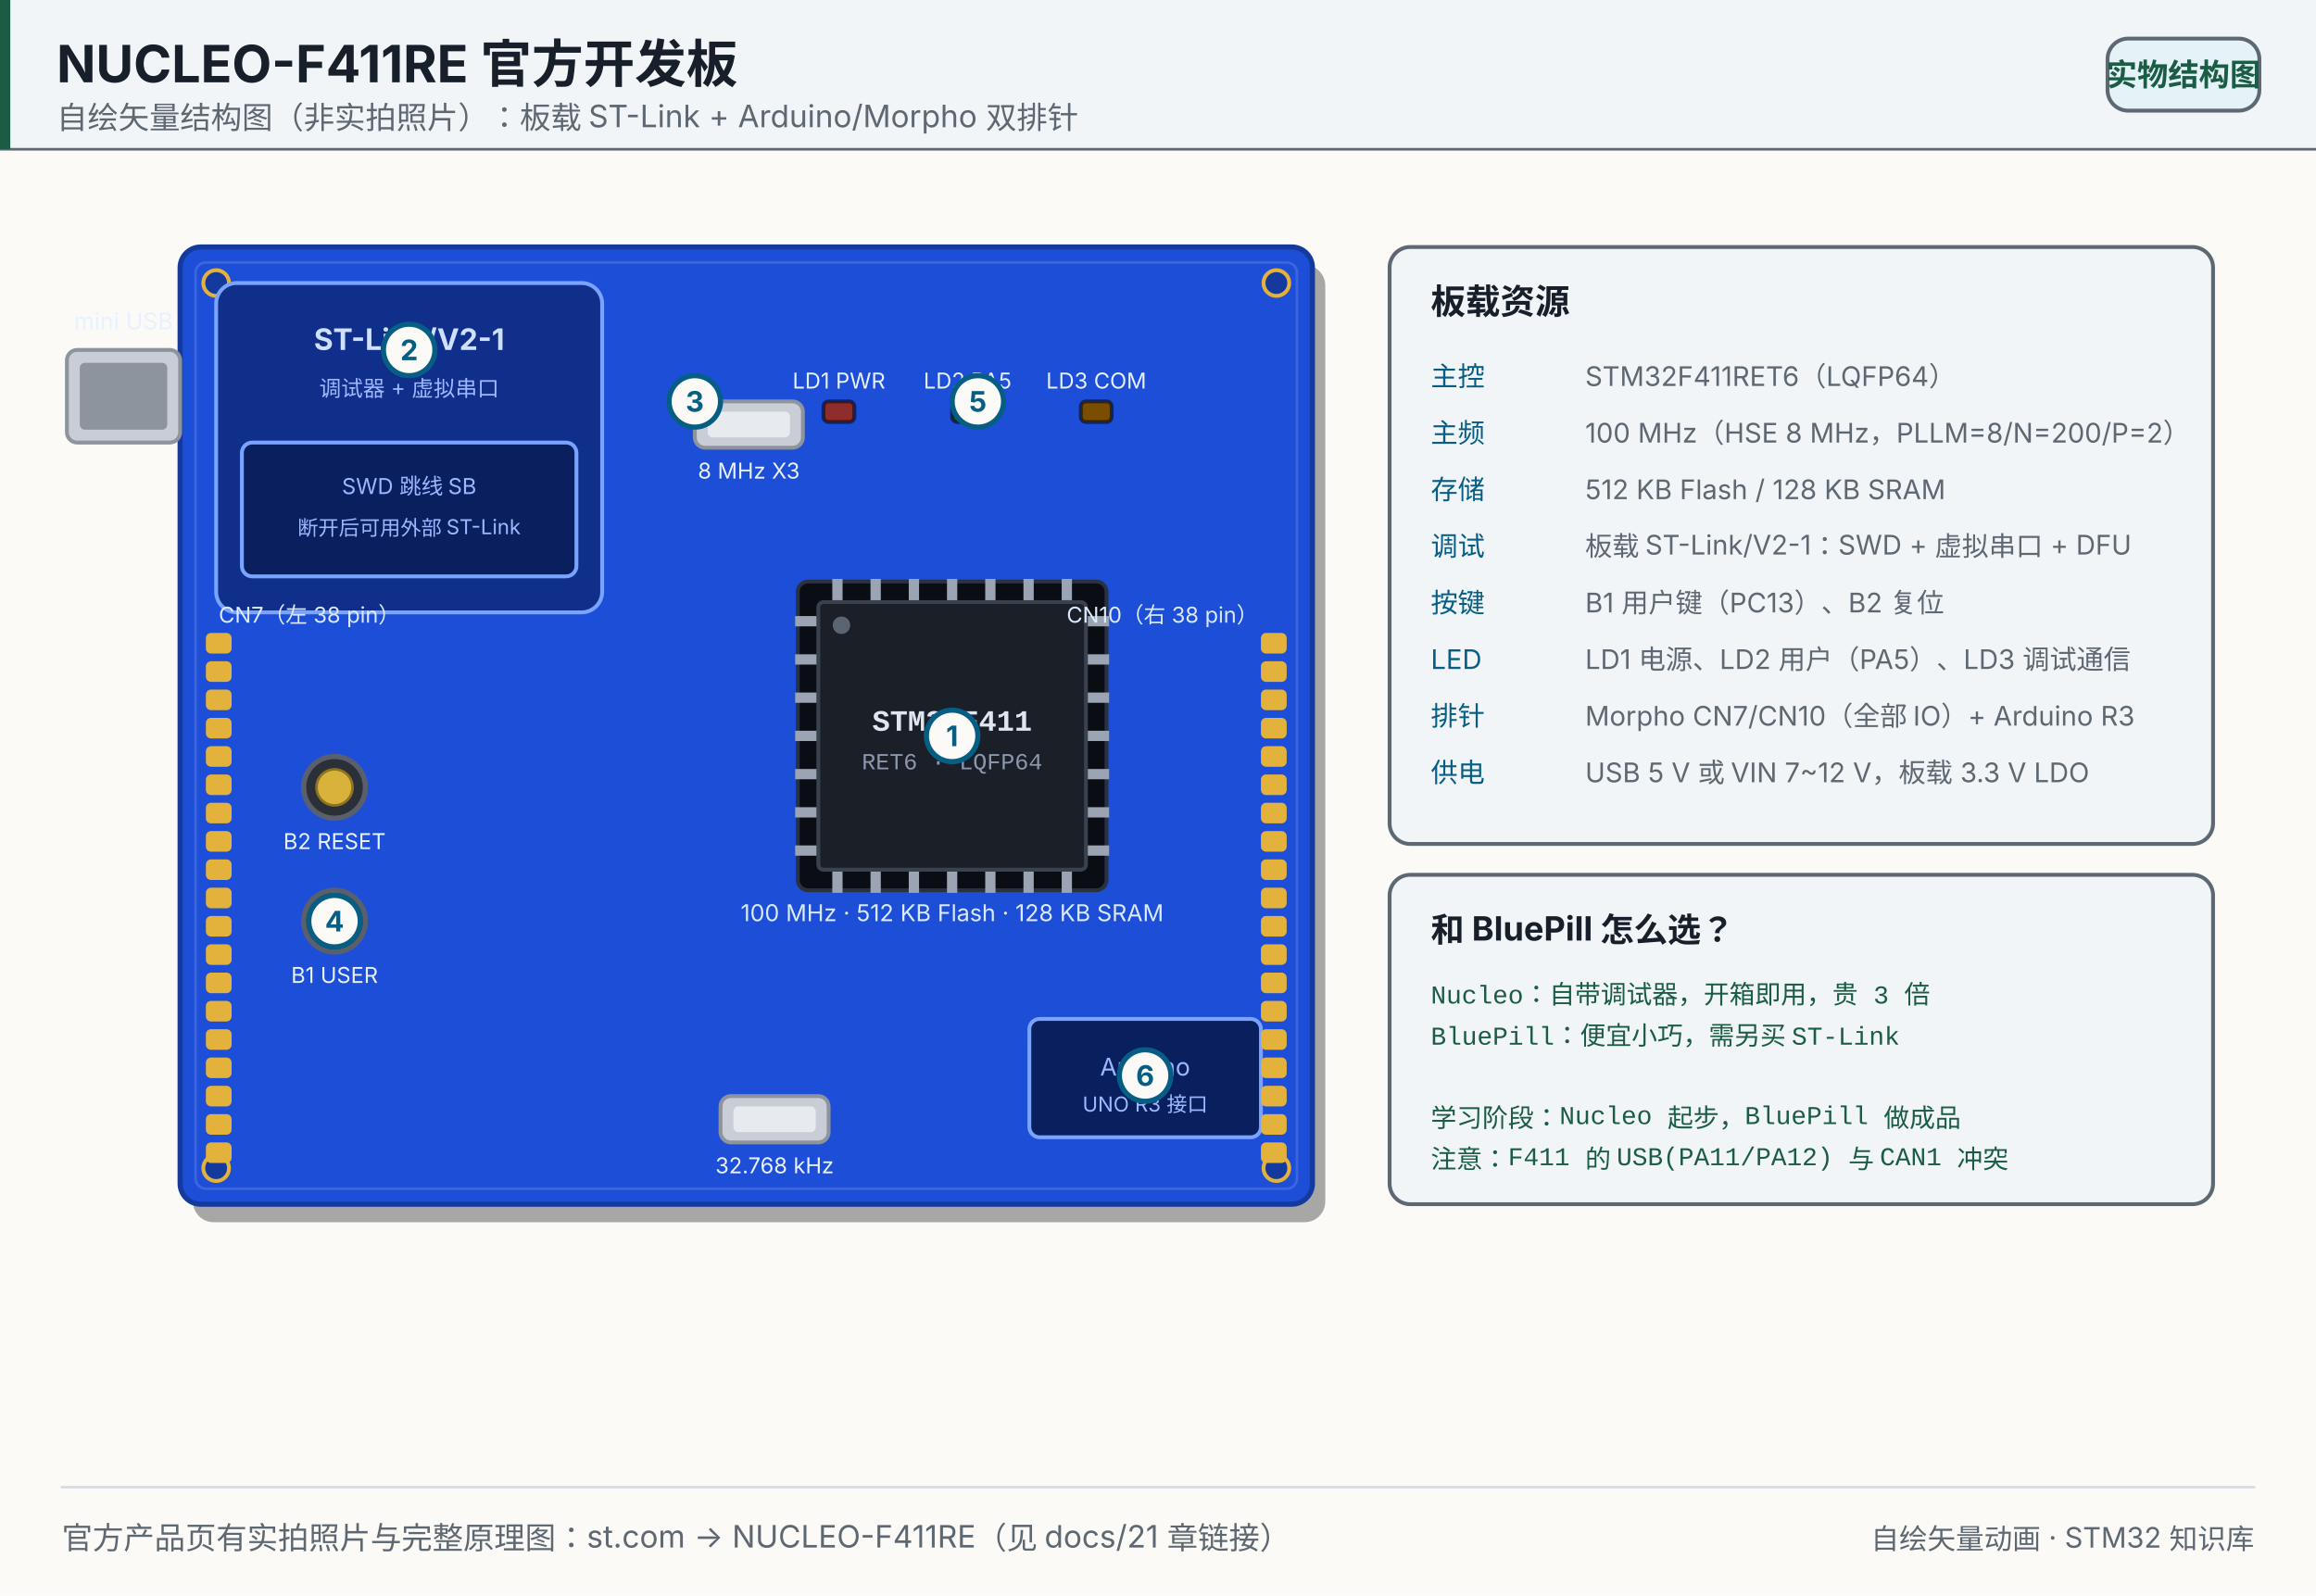
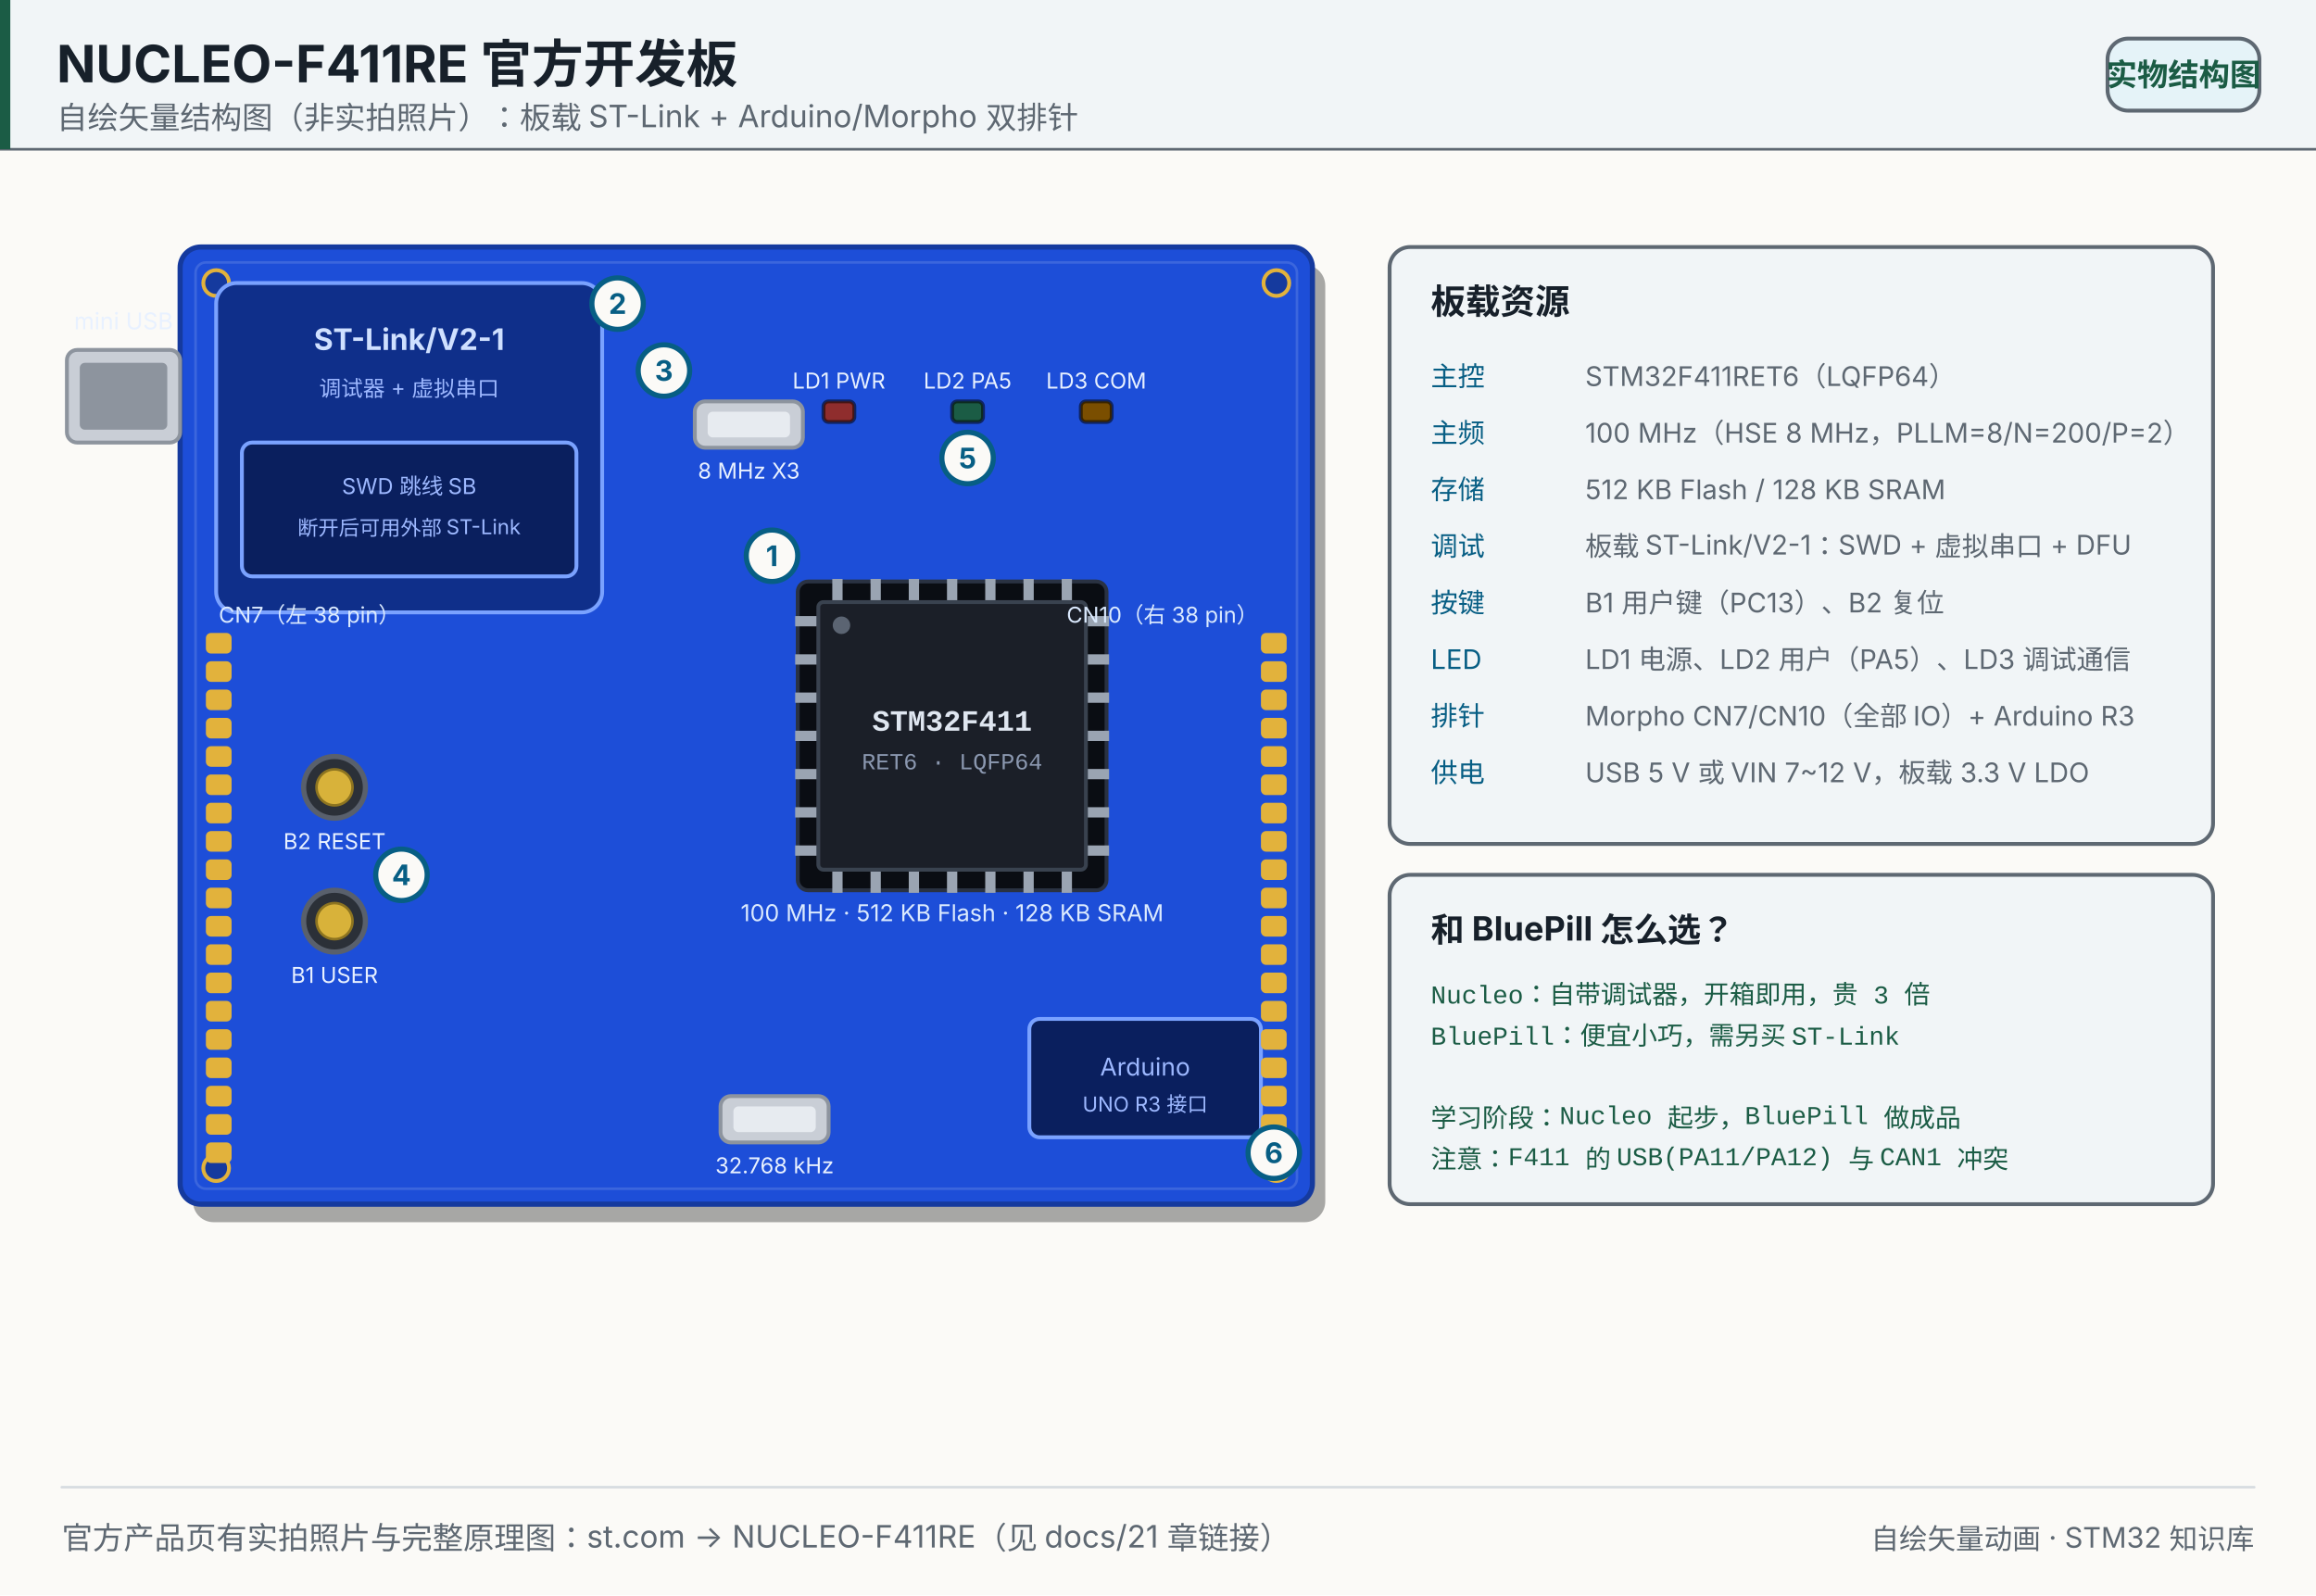
<svg xmlns="http://www.w3.org/2000/svg" width="900" height="620" viewBox="0 0 900 620" role="img" aria-label="NUCLEO-F411RE 官方开发板">
  <rect x="0" y="0" width="900" height="620" fill="#fbfaf7" />
  <rect x="0" y="0" width="900" height="58" fill="#f1f5f7" opacity="1" />
  <line x1="0" y1="58" x2="900" y2="58" stroke="#5e6872" stroke-width="1" stroke-linecap="round" opacity="1" />
  <rect x="0" y="0" width="4" height="58" fill="#1b5c45" opacity="1" />
  <text x="22" y="32" font-size="20" fill="#17202a" text-anchor="start" opacity="1" font-family="'PingFang SC','Hiragino Sans GB','Microsoft YaHei',system-ui,-apple-system,'Segoe UI',sans-serif" font-weight="700">NUCLEO-F411RE 官方开发板</text>
  <text x="22" y="50" font-size="12" fill="#5e6872" text-anchor="start" opacity="1" font-family="'PingFang SC','Hiragino Sans GB','Microsoft YaHei',system-ui,-apple-system,'Segoe UI',sans-serif">自绘矢量结构图（非实拍照片）：板载 ST-Link + Arduino/Morpho 双排针</text>
  <rect x="819" y="15" width="59" height="28" fill="#e5f3f8" opacity="1" rx="8" stroke="#5e6872" stroke-width="1.5" />
  <text x="848.5" y="33.32" font-size="12" fill="#1b5c45" text-anchor="middle" opacity="1" font-family="'PingFang SC','Hiragino Sans GB','Microsoft YaHei',system-ui,-apple-system,'Segoe UI',sans-serif" font-weight="600">实物结构图</text>
  <rect x="75" y="103" width="440" height="372" fill="#00000055" opacity="1" rx="8" />
  <rect x="70" y="96" width="440" height="372" fill="#1d4ed8" opacity="1" rx="8" stroke="#153a9e" stroke-width="2" />
  <rect x="76" y="102" width="428" height="360" fill="none" opacity="1" rx="4" stroke="#ffffff22" stroke-width="1" />
  <circle cx="84" cy="110" r="5" fill="#153a9e" opacity="1" stroke="#e2b23c" stroke-width="1.5" />
  <circle cx="496" cy="110" r="5" fill="#153a9e" opacity="1" stroke="#e2b23c" stroke-width="1.5" />
  <circle cx="84" cy="454" r="5" fill="#153a9e" opacity="1" stroke="#e2b23c" stroke-width="1.5" />
  <circle cx="496" cy="454" r="5" fill="#153a9e" opacity="1" stroke="#e2b23c" stroke-width="1.5" />
  <rect x="84" y="110" width="150" height="128" fill="#0f2f8a" opacity="1" rx="8" stroke="#7aa2ff" stroke-width="1.5" />
  <text x="159" y="136" font-size="11.5" fill="#cfe0ff" text-anchor="middle" opacity="1" font-family="'PingFang SC','Hiragino Sans GB','Microsoft YaHei',system-ui,-apple-system,'Segoe UI',sans-serif" font-weight="700">ST-Link/V2-1</text>
  <text x="159" y="154" font-size="8.5" fill="#9db8ff" text-anchor="middle" opacity="1" font-family="'PingFang SC','Hiragino Sans GB','Microsoft YaHei',system-ui,-apple-system,'Segoe UI',sans-serif">调试器 + 虚拟串口</text>
  <rect x="26" y="136" width="44" height="36" fill="#c9ced6" opacity="1" rx="4" stroke="#8d949e" stroke-width="1.5" />
  <rect x="31" y="141" width="34" height="26" fill="#8d949e" opacity="1" rx="2" />
  <text x="48" y="128" font-size="9" fill="#e8f1ff" text-anchor="middle" opacity="1" font-family="'PingFang SC','Hiragino Sans GB','Microsoft YaHei',system-ui,-apple-system,'Segoe UI',sans-serif">mini USB</text>
  <rect x="94" y="172" width="130" height="52" fill="#0a1f5e" opacity="1" rx="4" stroke="#7aa2ff" stroke-width="1.5" />
  <text x="159" y="192" font-size="8.5" fill="#9db8ff" text-anchor="middle" opacity="1" font-family="'PingFang SC','Hiragino Sans GB','Microsoft YaHei',system-ui,-apple-system,'Segoe UI',sans-serif">SWD 跳线 SB</text>
  <text x="159" y="208" font-size="8" fill="#9db8ff" text-anchor="middle" opacity="1" font-family="'PingFang SC','Hiragino Sans GB','Microsoft YaHei',system-ui,-apple-system,'Segoe UI',sans-serif">断开后可用外部 ST-Link</text>
  <rect x="310" y="226" width="120" height="120" fill="#0a0d13" opacity="1" rx="4" stroke="#2a3242" stroke-width="1.5" />
  <rect x="309" y="239.429" width="9" height="4" fill="#9aa4b2" opacity="1" />
  <rect x="422" y="239.429" width="9" height="4" fill="#9aa4b2" opacity="1" />
  <rect x="323.429" y="225" width="4" height="9" fill="#9aa4b2" opacity="1" />
  <rect x="323.429" y="338" width="4" height="9" fill="#9aa4b2" opacity="1" />
  <rect x="309" y="254.286" width="9" height="4" fill="#9aa4b2" opacity="1" />
  <rect x="422" y="254.286" width="9" height="4" fill="#9aa4b2" opacity="1" />
  <rect x="338.286" y="225" width="4" height="9" fill="#9aa4b2" opacity="1" />
  <rect x="338.286" y="338" width="4" height="9" fill="#9aa4b2" opacity="1" />
  <rect x="309" y="269.143" width="9" height="4" fill="#9aa4b2" opacity="1" />
  <rect x="422" y="269.143" width="9" height="4" fill="#9aa4b2" opacity="1" />
  <rect x="353.143" y="225" width="4" height="9" fill="#9aa4b2" opacity="1" />
  <rect x="353.143" y="338" width="4" height="9" fill="#9aa4b2" opacity="1" />
  <rect x="309" y="284" width="9" height="4" fill="#9aa4b2" opacity="1" />
  <rect x="422" y="284" width="9" height="4" fill="#9aa4b2" opacity="1" />
  <rect x="368" y="225" width="4" height="9" fill="#9aa4b2" opacity="1" />
  <rect x="368" y="338" width="4" height="9" fill="#9aa4b2" opacity="1" />
  <rect x="309" y="298.857" width="9" height="4" fill="#9aa4b2" opacity="1" />
  <rect x="422" y="298.857" width="9" height="4" fill="#9aa4b2" opacity="1" />
  <rect x="382.857" y="225" width="4" height="9" fill="#9aa4b2" opacity="1" />
  <rect x="382.857" y="338" width="4" height="9" fill="#9aa4b2" opacity="1" />
  <rect x="309" y="313.714" width="9" height="4" fill="#9aa4b2" opacity="1" />
  <rect x="422" y="313.714" width="9" height="4" fill="#9aa4b2" opacity="1" />
  <rect x="397.714" y="225" width="4" height="9" fill="#9aa4b2" opacity="1" />
  <rect x="397.714" y="338" width="4" height="9" fill="#9aa4b2" opacity="1" />
  <rect x="309" y="328.571" width="9" height="4" fill="#9aa4b2" opacity="1" />
  <rect x="422" y="328.571" width="9" height="4" fill="#9aa4b2" opacity="1" />
  <rect x="412.571" y="225" width="4" height="9" fill="#9aa4b2" opacity="1" />
  <rect x="412.571" y="338" width="4" height="9" fill="#9aa4b2" opacity="1" />
  <rect x="318" y="234" width="104" height="104" fill="#1b1f28" opacity="1" rx="2" stroke="#39424f" stroke-width="1.5" />
  <circle cx="327" cy="243" r="3.4" fill="#5b6472" opacity="1" />
  <text x="370" y="284" font-size="11.5" fill="#dfe6f0" text-anchor="middle" opacity="1" font-family="ui-monospace,SFMono-Regular,'JetBrains Mono',Consolas,'Courier New',monospace" font-weight="700">STM32F411</text>
  <text x="370" y="299" font-size="9" fill="#8b98b0" text-anchor="middle" opacity="1" font-family="ui-monospace,SFMono-Regular,'JetBrains Mono',Consolas,'Courier New',monospace">RET6 · LQFP64</text>
+   <circle cx="300" cy="216" r="10" fill="#fbfaf7" opacity="1" stroke="#075e84" stroke-width="2" />
+   <text x="300" y="220" font-size="11" fill="#075e84" text-anchor="middle" opacity="1" font-family="'PingFang SC','Hiragino Sans GB','Microsoft YaHei',system-ui,-apple-system,'Segoe UI',sans-serif" font-weight="700">1</text>
  <text x="370" y="358" font-size="9" fill="#dbeafe" text-anchor="middle" opacity="1" font-family="'PingFang SC','Hiragino Sans GB','Microsoft YaHei',system-ui,-apple-system,'Segoe UI',sans-serif">100 MHz · 512 KB Flash · 128 KB SRAM</text>
  <rect x="270" y="156" width="42" height="18" fill="#c9ced6" opacity="1" rx="4" stroke="#8d949e" stroke-width="1.5" />
  <rect x="275" y="160" width="32" height="10" fill="#e7ebf0" opacity="1" rx="2" />
  <text x="291" y="186" font-size="8.5" fill="#e8f1ff" text-anchor="middle" opacity="1" font-family="'PingFang SC','Hiragino Sans GB','Microsoft YaHei',system-ui,-apple-system,'Segoe UI',sans-serif">8 MHz X3</text>
+   <circle cx="258" cy="144" r="10" fill="#fbfaf7" opacity="1" stroke="#075e84" stroke-width="2" />
+   <text x="258" y="148" font-size="11" fill="#075e84" text-anchor="middle" opacity="1" font-family="'PingFang SC','Hiragino Sans GB','Microsoft YaHei',system-ui,-apple-system,'Segoe UI',sans-serif" font-weight="700">3</text>
  <rect x="280" y="426" width="42" height="18" fill="#c9ced6" opacity="1" rx="4" stroke="#8d949e" stroke-width="1.5" />
  <rect x="285" y="430" width="32" height="10" fill="#e7ebf0" opacity="1" rx="2" />
  <text x="301" y="456" font-size="8.5" fill="#e8f1ff" text-anchor="middle" opacity="1" font-family="'PingFang SC','Hiragino Sans GB','Microsoft YaHei',system-ui,-apple-system,'Segoe UI',sans-serif">32.768 kHz</text>
  <circle cx="130" cy="306" r="12" fill="#2b3038" opacity="1" stroke="#59606c" stroke-width="2" />
  <circle cx="130" cy="306" r="7" fill="#d8b23a" opacity="1" stroke="#8d7420" stroke-width="1" />
  <text x="130" y="330" font-size="8.5" fill="#e8f1ff" text-anchor="middle" opacity="1" font-family="'PingFang SC','Hiragino Sans GB','Microsoft YaHei',system-ui,-apple-system,'Segoe UI',sans-serif">B2 RESET</text>
  <circle cx="130" cy="358" r="12" fill="#2b3038" opacity="1" stroke="#59606c" stroke-width="2" />
  <circle cx="130" cy="358" r="7" fill="#d8b23a" opacity="1" stroke="#8d7420" stroke-width="1" />
  <text x="130" y="382" font-size="8.5" fill="#e8f1ff" text-anchor="middle" opacity="1" font-family="'PingFang SC','Hiragino Sans GB','Microsoft YaHei',system-ui,-apple-system,'Segoe UI',sans-serif">B1 USER</text>
+   <circle cx="156" cy="340" r="10" fill="#fbfaf7" opacity="1" stroke="#075e84" stroke-width="2" />
+   <text x="156" y="344" font-size="11" fill="#075e84" text-anchor="middle" opacity="1" font-family="'PingFang SC','Hiragino Sans GB','Microsoft YaHei',system-ui,-apple-system,'Segoe UI',sans-serif" font-weight="700">4</text>
  <rect x="370" y="156" width="12" height="8" fill="#1b5c45" opacity="1" rx="2" stroke="#00000088" stroke-width="1.5" />
  <text x="376" y="151" font-size="8.5" fill="#e8f1ff" text-anchor="middle" opacity="1" font-family="'PingFang SC','Hiragino Sans GB','Microsoft YaHei',system-ui,-apple-system,'Segoe UI',sans-serif">LD2 PA5</text>
+   <circle cx="376" cy="178" r="10" fill="#fbfaf7" opacity="1" stroke="#075e84" stroke-width="2" />
+   <text x="376" y="182" font-size="11" fill="#075e84" text-anchor="middle" opacity="1" font-family="'PingFang SC','Hiragino Sans GB','Microsoft YaHei',system-ui,-apple-system,'Segoe UI',sans-serif" font-weight="700">5</text>
  <rect x="320" y="156" width="12" height="8" fill="#8f2d2d" opacity="1" rx="2" stroke="#00000088" stroke-width="1.5" />
  <text x="326" y="151" font-size="8.5" fill="#e8f1ff" text-anchor="middle" opacity="1" font-family="'PingFang SC','Hiragino Sans GB','Microsoft YaHei',system-ui,-apple-system,'Segoe UI',sans-serif">LD1 PWR</text>
  <rect x="420" y="156" width="12" height="8" fill="#7a4e00" opacity="1" rx="2" stroke="#00000088" stroke-width="1.5" />
  <text x="426" y="151" font-size="8.5" fill="#e8f1ff" text-anchor="middle" opacity="1" font-family="'PingFang SC','Hiragino Sans GB','Microsoft YaHei',system-ui,-apple-system,'Segoe UI',sans-serif">LD3 COM</text>
  <rect x="400" y="396" width="90" height="46" fill="#0a1f5e" opacity="1" rx="4" stroke="#7aa2ff" stroke-width="1.5" />
  <text x="445" y="418" font-size="9.5" fill="#9db8ff" text-anchor="middle" opacity="1" font-family="'PingFang SC','Hiragino Sans GB','Microsoft YaHei',system-ui,-apple-system,'Segoe UI',sans-serif">Arduino</text>
  <text x="445" y="432" font-size="8" fill="#9db8ff" text-anchor="middle" opacity="1" font-family="'PingFang SC','Hiragino Sans GB','Microsoft YaHei',system-ui,-apple-system,'Segoe UI',sans-serif">UNO R3 接口</text>
  <rect x="80" y="246" width="10" height="8" fill="#e2b23c" opacity="1" rx="2" />
  <rect x="490" y="246" width="10" height="8" fill="#e2b23c" opacity="1" rx="2" />
  <rect x="80" y="257" width="10" height="8" fill="#e2b23c" opacity="1" rx="2" />
  <rect x="490" y="257" width="10" height="8" fill="#e2b23c" opacity="1" rx="2" />
  <rect x="80" y="268" width="10" height="8" fill="#e2b23c" opacity="1" rx="2" />
  <rect x="490" y="268" width="10" height="8" fill="#e2b23c" opacity="1" rx="2" />
  <rect x="80" y="279" width="10" height="8" fill="#e2b23c" opacity="1" rx="2" />
  <rect x="490" y="279" width="10" height="8" fill="#e2b23c" opacity="1" rx="2" />
  <rect x="80" y="290" width="10" height="8" fill="#e2b23c" opacity="1" rx="2" />
  <rect x="490" y="290" width="10" height="8" fill="#e2b23c" opacity="1" rx="2" />
  <rect x="80" y="301" width="10" height="8" fill="#e2b23c" opacity="1" rx="2" />
  <rect x="490" y="301" width="10" height="8" fill="#e2b23c" opacity="1" rx="2" />
  <rect x="80" y="312" width="10" height="8" fill="#e2b23c" opacity="1" rx="2" />
  <rect x="490" y="312" width="10" height="8" fill="#e2b23c" opacity="1" rx="2" />
  <rect x="80" y="323" width="10" height="8" fill="#e2b23c" opacity="1" rx="2" />
  <rect x="490" y="323" width="10" height="8" fill="#e2b23c" opacity="1" rx="2" />
  <rect x="80" y="334" width="10" height="8" fill="#e2b23c" opacity="1" rx="2" />
  <rect x="490" y="334" width="10" height="8" fill="#e2b23c" opacity="1" rx="2" />
  <rect x="80" y="345" width="10" height="8" fill="#e2b23c" opacity="1" rx="2" />
  <rect x="490" y="345" width="10" height="8" fill="#e2b23c" opacity="1" rx="2" />
  <rect x="80" y="356" width="10" height="8" fill="#e2b23c" opacity="1" rx="2" />
  <rect x="490" y="356" width="10" height="8" fill="#e2b23c" opacity="1" rx="2" />
  <rect x="80" y="367" width="10" height="8" fill="#e2b23c" opacity="1" rx="2" />
  <rect x="490" y="367" width="10" height="8" fill="#e2b23c" opacity="1" rx="2" />
  <rect x="80" y="378" width="10" height="8" fill="#e2b23c" opacity="1" rx="2" />
  <rect x="490" y="378" width="10" height="8" fill="#e2b23c" opacity="1" rx="2" />
  <rect x="80" y="389" width="10" height="8" fill="#e2b23c" opacity="1" rx="2" />
  <rect x="490" y="389" width="10" height="8" fill="#e2b23c" opacity="1" rx="2" />
  <rect x="80" y="400" width="10" height="8" fill="#e2b23c" opacity="1" rx="2" />
  <rect x="490" y="400" width="10" height="8" fill="#e2b23c" opacity="1" rx="2" />
  <rect x="80" y="411" width="10" height="8" fill="#e2b23c" opacity="1" rx="2" />
  <rect x="490" y="411" width="10" height="8" fill="#e2b23c" opacity="1" rx="2" />
  <rect x="80" y="422" width="10" height="8" fill="#e2b23c" opacity="1" rx="2" />
  <rect x="490" y="422" width="10" height="8" fill="#e2b23c" opacity="1" rx="2" />
  <rect x="80" y="433" width="10" height="8" fill="#e2b23c" opacity="1" rx="2" />
  <rect x="490" y="433" width="10" height="8" fill="#e2b23c" opacity="1" rx="2" />
  <rect x="80" y="444" width="10" height="8" fill="#e2b23c" opacity="1" rx="2" />
  <rect x="490" y="444" width="10" height="8" fill="#e2b23c" opacity="1" rx="2" />
  <text x="85" y="242" font-size="8.5" fill="#dbeafe" text-anchor="start" opacity="1" font-family="'PingFang SC','Hiragino Sans GB','Microsoft YaHei',system-ui,-apple-system,'Segoe UI',sans-serif">CN7（左 38 pin）</text>
  <text x="489" y="242" font-size="8.5" fill="#dbeafe" text-anchor="end" opacity="1" font-family="'PingFang SC','Hiragino Sans GB','Microsoft YaHei',system-ui,-apple-system,'Segoe UI',sans-serif">CN10（右 38 pin）</text>
-   <circle cx="370" cy="286" r="10" fill="#fbfaf7" opacity="1" stroke="#075e84" stroke-width="2" />
-   <text x="370" y="290" font-size="11" fill="#075e84" text-anchor="middle" opacity="1" font-family="'PingFang SC','Hiragino Sans GB','Microsoft YaHei',system-ui,-apple-system,'Segoe UI',sans-serif" font-weight="700">1</text>
-   <circle cx="159" cy="136" r="10" fill="#fbfaf7" opacity="1" stroke="#075e84" stroke-width="2" />
-   <text x="159" y="140" font-size="11" fill="#075e84" text-anchor="middle" opacity="1" font-family="'PingFang SC','Hiragino Sans GB','Microsoft YaHei',system-ui,-apple-system,'Segoe UI',sans-serif" font-weight="700">2</text>
-   <circle cx="270" cy="156" r="10" fill="#fbfaf7" opacity="1" stroke="#075e84" stroke-width="2" />
-   <text x="270" y="160" font-size="11" fill="#075e84" text-anchor="middle" opacity="1" font-family="'PingFang SC','Hiragino Sans GB','Microsoft YaHei',system-ui,-apple-system,'Segoe UI',sans-serif" font-weight="700">3</text>
-   <circle cx="130" cy="358" r="10" fill="#fbfaf7" opacity="1" stroke="#075e84" stroke-width="2" />
-   <text x="130" y="362" font-size="11" fill="#075e84" text-anchor="middle" opacity="1" font-family="'PingFang SC','Hiragino Sans GB','Microsoft YaHei',system-ui,-apple-system,'Segoe UI',sans-serif" font-weight="700">4</text>
-   <circle cx="380" cy="156" r="10" fill="#fbfaf7" opacity="1" stroke="#075e84" stroke-width="2" />
-   <text x="380" y="160" font-size="11" fill="#075e84" text-anchor="middle" opacity="1" font-family="'PingFang SC','Hiragino Sans GB','Microsoft YaHei',system-ui,-apple-system,'Segoe UI',sans-serif" font-weight="700">5</text>
-   <circle cx="445" cy="418" r="10" fill="#fbfaf7" opacity="1" stroke="#075e84" stroke-width="2" />
-   <text x="445" y="422" font-size="11" fill="#075e84" text-anchor="middle" opacity="1" font-family="'PingFang SC','Hiragino Sans GB','Microsoft YaHei',system-ui,-apple-system,'Segoe UI',sans-serif" font-weight="700">6</text>
+   <circle cx="240" cy="118" r="10" fill="#fbfaf7" opacity="1" stroke="#075e84" stroke-width="2" />
+   <text x="240" y="122" font-size="11" fill="#075e84" text-anchor="middle" opacity="1" font-family="'PingFang SC','Hiragino Sans GB','Microsoft YaHei',system-ui,-apple-system,'Segoe UI',sans-serif" font-weight="700">2</text>
+   <circle cx="495" cy="448" r="10" fill="#fbfaf7" opacity="1" stroke="#075e84" stroke-width="2" />
+   <text x="495" y="452" font-size="11" fill="#075e84" text-anchor="middle" opacity="1" font-family="'PingFang SC','Hiragino Sans GB','Microsoft YaHei',system-ui,-apple-system,'Segoe UI',sans-serif" font-weight="700">6</text>
  <rect x="540" y="96" width="320" height="232" fill="#f1f5f7" opacity="1" rx="8" stroke="#5e6872" stroke-width="1.5" />
  <text x="556" y="122" font-size="13.5" fill="#17202a" text-anchor="start" opacity="1" font-family="'PingFang SC','Hiragino Sans GB','Microsoft YaHei',system-ui,-apple-system,'Segoe UI',sans-serif" font-weight="700">板载资源</text>
  <text x="556" y="150" font-size="10.5" fill="#075e84" text-anchor="start" opacity="1" font-family="'PingFang SC','Hiragino Sans GB','Microsoft YaHei',system-ui,-apple-system,'Segoe UI',sans-serif">主控</text>
  <text x="616" y="150" font-size="10.5" fill="#5e6872" text-anchor="start" opacity="1" font-family="'PingFang SC','Hiragino Sans GB','Microsoft YaHei',system-ui,-apple-system,'Segoe UI',sans-serif">STM32F411RET6（LQFP64）</text>
  <text x="556" y="172" font-size="10.5" fill="#075e84" text-anchor="start" opacity="1" font-family="'PingFang SC','Hiragino Sans GB','Microsoft YaHei',system-ui,-apple-system,'Segoe UI',sans-serif">主频</text>
  <text x="616" y="172" font-size="10.5" fill="#5e6872" text-anchor="start" opacity="1" font-family="'PingFang SC','Hiragino Sans GB','Microsoft YaHei',system-ui,-apple-system,'Segoe UI',sans-serif">100 MHz（HSE 8 MHz，PLLM=8/N=200/P=2）</text>
  <text x="556" y="194" font-size="10.5" fill="#075e84" text-anchor="start" opacity="1" font-family="'PingFang SC','Hiragino Sans GB','Microsoft YaHei',system-ui,-apple-system,'Segoe UI',sans-serif">存储</text>
  <text x="616" y="194" font-size="10.5" fill="#5e6872" text-anchor="start" opacity="1" font-family="'PingFang SC','Hiragino Sans GB','Microsoft YaHei',system-ui,-apple-system,'Segoe UI',sans-serif">512 KB Flash / 128 KB SRAM</text>
  <text x="556" y="216" font-size="10.5" fill="#075e84" text-anchor="start" opacity="1" font-family="'PingFang SC','Hiragino Sans GB','Microsoft YaHei',system-ui,-apple-system,'Segoe UI',sans-serif">调试</text>
  <text x="616" y="216" font-size="10.5" fill="#5e6872" text-anchor="start" opacity="1" font-family="'PingFang SC','Hiragino Sans GB','Microsoft YaHei',system-ui,-apple-system,'Segoe UI',sans-serif">板载 ST-Link/V2-1：SWD + 虚拟串口 + DFU</text>
  <text x="556" y="238" font-size="10.5" fill="#075e84" text-anchor="start" opacity="1" font-family="'PingFang SC','Hiragino Sans GB','Microsoft YaHei',system-ui,-apple-system,'Segoe UI',sans-serif">按键</text>
  <text x="616" y="238" font-size="10.5" fill="#5e6872" text-anchor="start" opacity="1" font-family="'PingFang SC','Hiragino Sans GB','Microsoft YaHei',system-ui,-apple-system,'Segoe UI',sans-serif">B1 用户键（PC13）、B2 复位</text>
  <text x="556" y="260" font-size="10.5" fill="#075e84" text-anchor="start" opacity="1" font-family="'PingFang SC','Hiragino Sans GB','Microsoft YaHei',system-ui,-apple-system,'Segoe UI',sans-serif">LED</text>
  <text x="616" y="260" font-size="10.5" fill="#5e6872" text-anchor="start" opacity="1" font-family="'PingFang SC','Hiragino Sans GB','Microsoft YaHei',system-ui,-apple-system,'Segoe UI',sans-serif">LD1 电源、LD2 用户（PA5）、LD3 调试通信</text>
  <text x="556" y="282" font-size="10.5" fill="#075e84" text-anchor="start" opacity="1" font-family="'PingFang SC','Hiragino Sans GB','Microsoft YaHei',system-ui,-apple-system,'Segoe UI',sans-serif">排针</text>
  <text x="616" y="282" font-size="10.5" fill="#5e6872" text-anchor="start" opacity="1" font-family="'PingFang SC','Hiragino Sans GB','Microsoft YaHei',system-ui,-apple-system,'Segoe UI',sans-serif">Morpho CN7/CN10（全部 IO）+ Arduino R3</text>
  <text x="556" y="304" font-size="10.5" fill="#075e84" text-anchor="start" opacity="1" font-family="'PingFang SC','Hiragino Sans GB','Microsoft YaHei',system-ui,-apple-system,'Segoe UI',sans-serif">供电</text>
  <text x="616" y="304" font-size="10.5" fill="#5e6872" text-anchor="start" opacity="1" font-family="'PingFang SC','Hiragino Sans GB','Microsoft YaHei',system-ui,-apple-system,'Segoe UI',sans-serif">USB 5 V 或 VIN 7~12 V，板载 3.3 V LDO</text>
  <rect x="540" y="340" width="320" height="128" fill="#f1f5f7" opacity="1" rx="8" stroke="#5e6872" stroke-width="1.5" />
  <text x="556" y="366" font-size="13" fill="#17202a" text-anchor="start" opacity="1" font-family="'PingFang SC','Hiragino Sans GB','Microsoft YaHei',system-ui,-apple-system,'Segoe UI',sans-serif" font-weight="700">和 BluePill 怎么选？</text>
  <text x="556" y="390" font-size="10" fill="#1b5c45" text-anchor="start" opacity="1" font-family="ui-monospace,SFMono-Regular,'JetBrains Mono',Consolas,'Courier New',monospace">Nucleo：自带调试器，开箱即用，贵 3 倍</text>
  <text x="556" y="406" font-size="10" fill="#1b5c45" text-anchor="start" opacity="1" font-family="ui-monospace,SFMono-Regular,'JetBrains Mono',Consolas,'Courier New',monospace">BluePill：便宜小巧，需另买 ST-Link</text>
  <text x="556" y="422" font-size="10" fill="#1b5c45" text-anchor="start" opacity="1" font-family="ui-monospace,SFMono-Regular,'JetBrains Mono',Consolas,'Courier New',monospace" />
  <text x="556" y="438" font-size="10" fill="#1b5c45" text-anchor="start" opacity="1" font-family="ui-monospace,SFMono-Regular,'JetBrains Mono',Consolas,'Courier New',monospace">学习阶段：Nucleo 起步，BluePill 做成品</text>
  <text x="556" y="454" font-size="10" fill="#1b5c45" text-anchor="start" opacity="1" font-family="ui-monospace,SFMono-Regular,'JetBrains Mono',Consolas,'Courier New',monospace">注意：F411 的 USB(PA11/PA12) 与 CAN1 冲突</text>
  <line x1="24" y1="578" x2="876" y2="578" stroke="#d7dce1" stroke-width="1" stroke-linecap="round" opacity="1" />
  <text x="24" y="602" font-size="12" fill="#5e6872" text-anchor="start" opacity="1" font-family="'PingFang SC','Hiragino Sans GB','Microsoft YaHei',system-ui,-apple-system,'Segoe UI',sans-serif">官方产品页有实拍照片与完整原理图：st.com → NUCLEO-F411RE（见 docs/21 章链接）</text>
  <text x="876" y="602" font-size="11" fill="#5e6872" text-anchor="end" opacity="1" font-family="'PingFang SC','Hiragino Sans GB','Microsoft YaHei',system-ui,-apple-system,'Segoe UI',sans-serif">自绘矢量动画 · STM32 知识库</text>
</svg>
